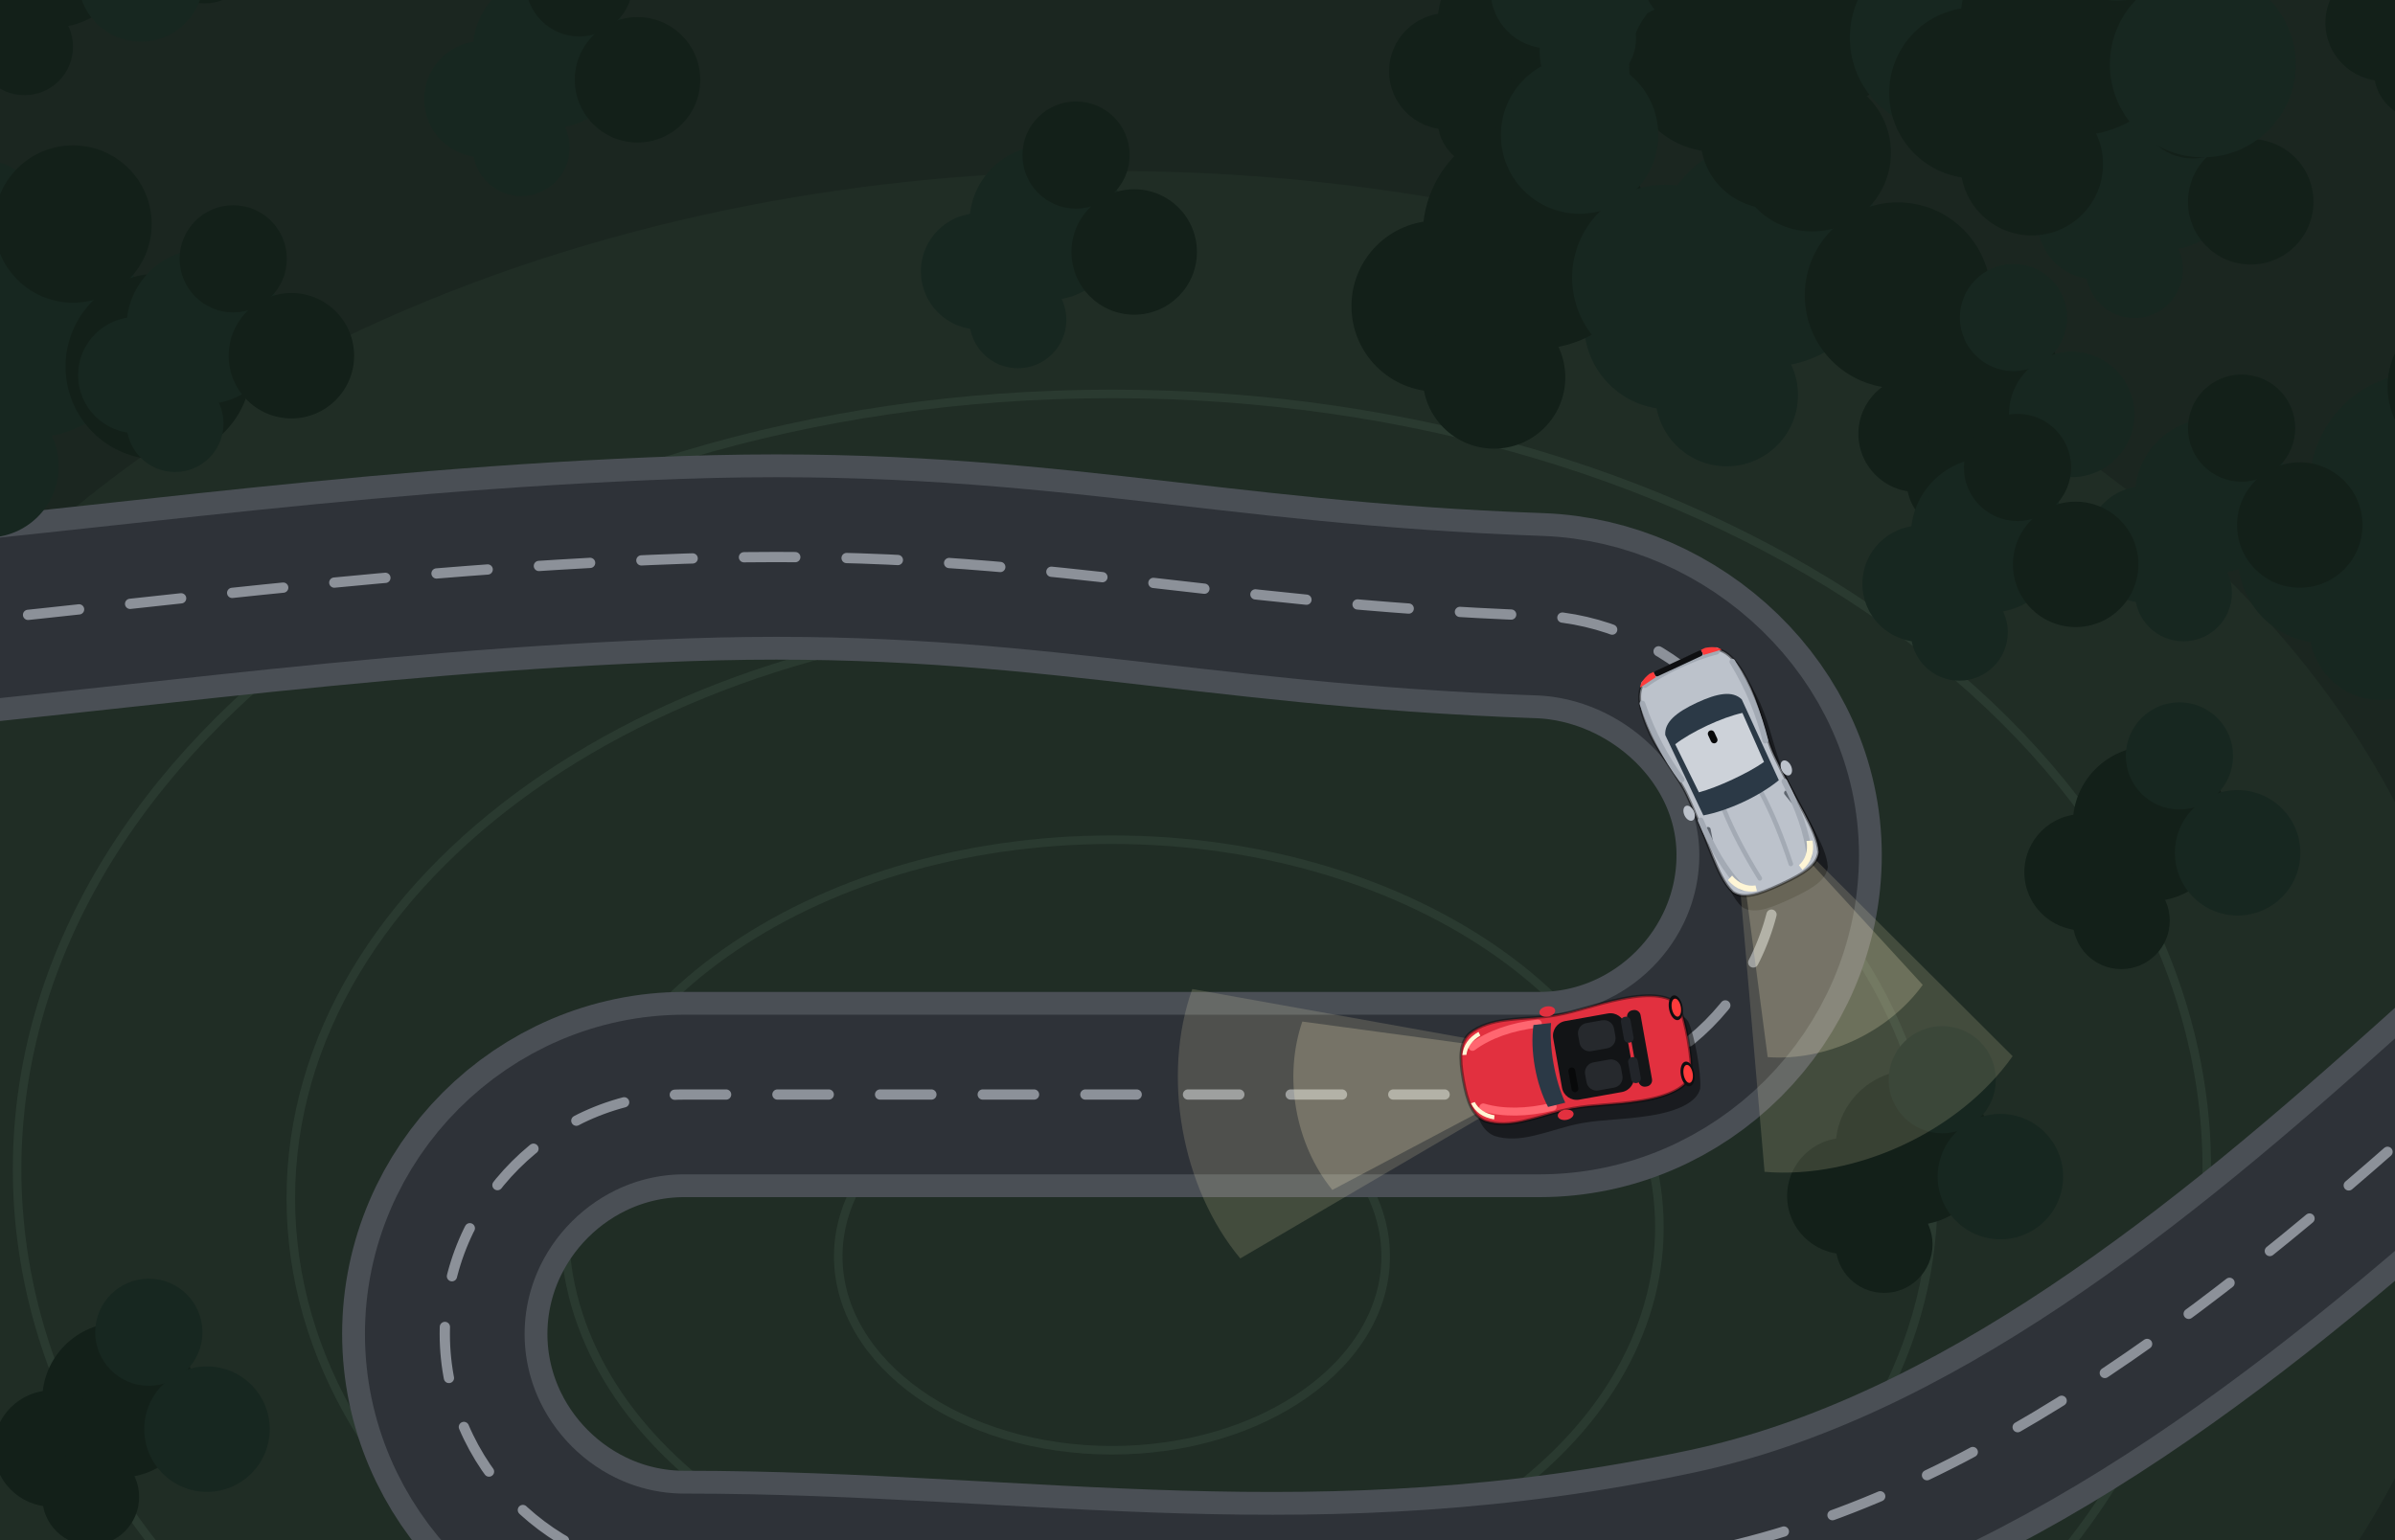
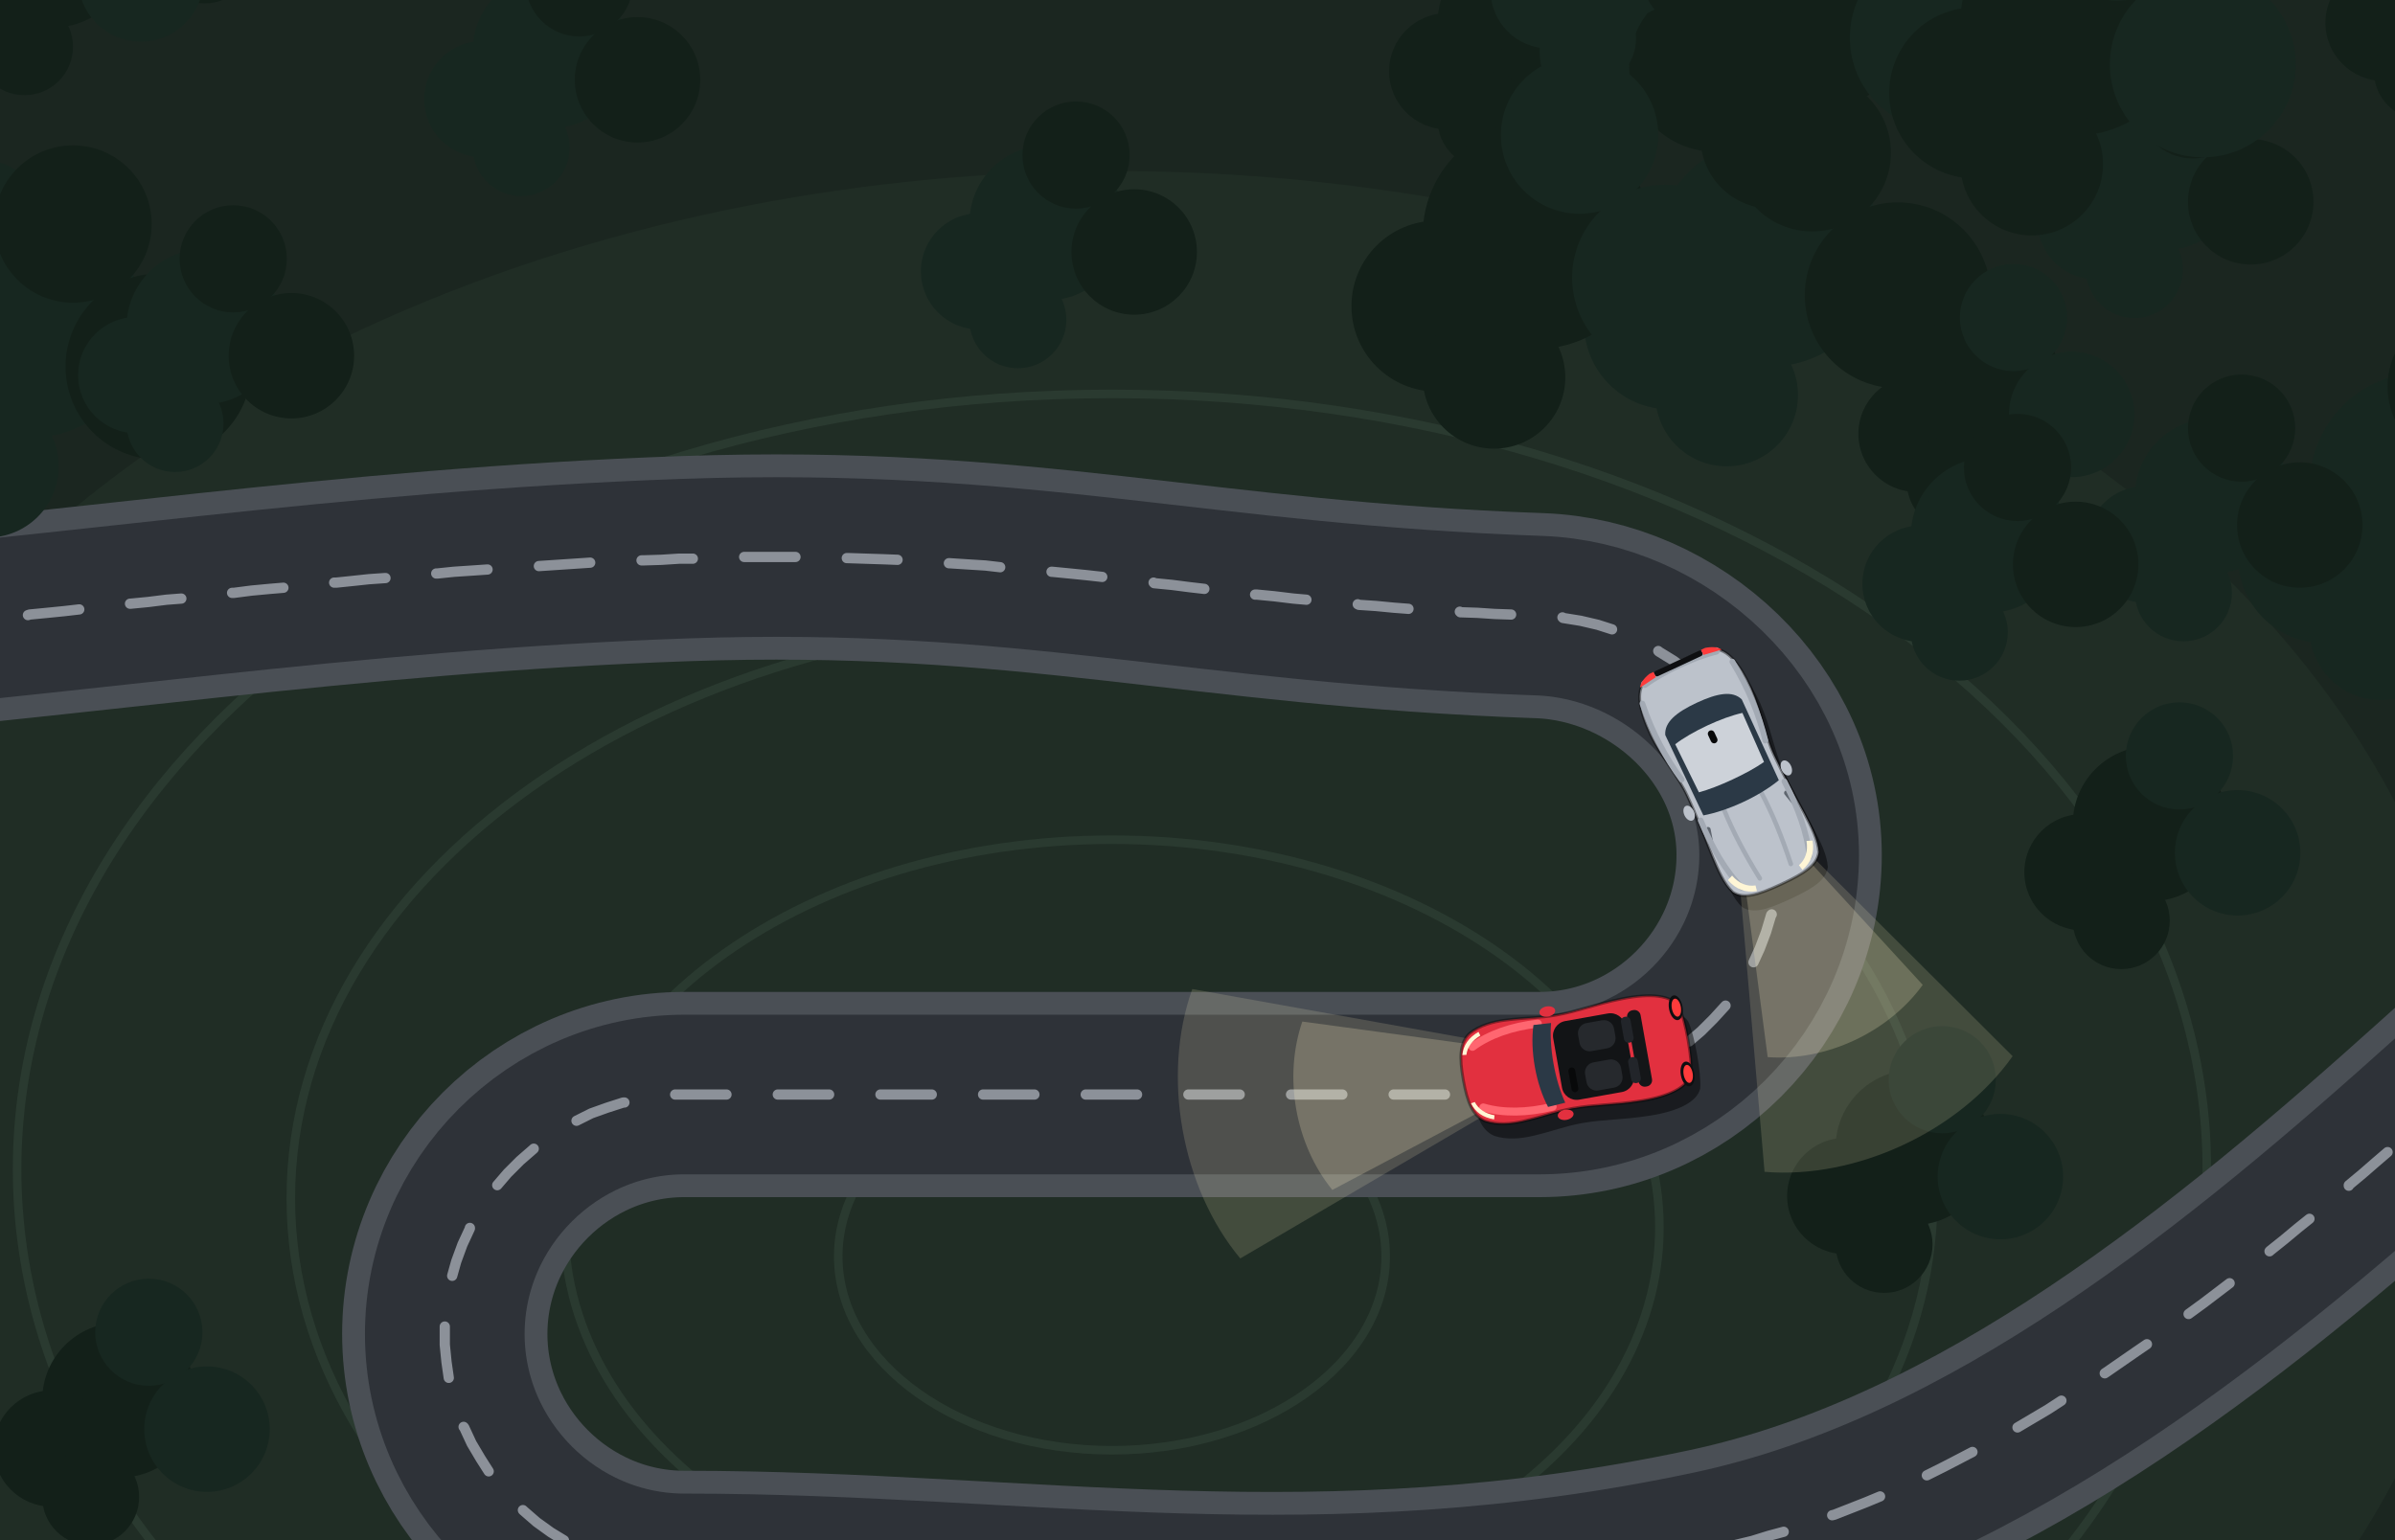
<svg xmlns="http://www.w3.org/2000/svg" width="420" height="270" viewBox="760 100 420 270">
  <rect x="-40" y="0" width="2030" height="844" fill="#1B2620" />
  <ellipse cx="955" cy="300" rx="240" ry="170" fill="#202D25" />
  <ellipse cx="955" cy="305.1" rx="192" ry="136" fill="none" stroke="#2A3A30" stroke-width="1.5" />
  <ellipse cx="955" cy="310.2" rx="144" ry="102" fill="none" stroke="#2A3A30" stroke-width="1.5" />
  <ellipse cx="955" cy="315.3" rx="96" ry="68" fill="none" stroke="#2A3A30" stroke-width="1.5" />
  <ellipse cx="955" cy="320.4" rx="48" ry="34" fill="none" stroke="#2A3A30" stroke-width="1.5" />
  <rect x="420" y="300" width="120" height="62" rx="6" fill="#252F21" transform="rotate(-10 480 331)" />
  <rect x="470" y="440" width="140" height="70" rx="6" fill="#2A3426" transform="rotate(6 540 475)" />
  <rect x="610" y="420" width="130" height="60" rx="6" fill="#252F21" transform="rotate(-4 675 450)" />
  <rect x="250" y="300" width="70" height="46" rx="6" fill="#2A3426" transform="rotate(14 285 323)" />
  <rect x="20" y="440" width="130" height="60" rx="6" fill="#252F21" transform="rotate(-6 85 470)" />
  <rect x="180" y="470" width="120" height="60" rx="6" fill="#2A3426" transform="rotate(4 240 500)" />
  <rect x="1500" y="430" width="140" height="70" rx="6" fill="#252F21" transform="rotate(-6 1570 465)" />
  <rect x="1620" y="220" width="110" height="60" rx="6" fill="#2A3426" transform="rotate(-12 1675 250)" />
  <rect x="1640" y="440" width="150" height="70" rx="6" fill="#2A3426" transform="rotate(4 1715 475)" />
  <rect x="1830" y="380" width="120" height="64" rx="6" fill="#252F21" transform="rotate(8 1890 412)" />
  <rect x="1210" y="400" width="130" height="64" rx="6" fill="#2A3426" transform="rotate(-8 1275 432)" />
  <rect x="1290" y="520" width="160" height="70" rx="6" fill="#252F21" transform="rotate(4 1370 555)" />
  <rect x="700" y="560" width="160" height="70" rx="6" fill="#2A3426" transform="rotate(3 780 595)" />
  <rect x="20" y="600" width="150" height="70" rx="6" fill="#2A3426" transform="rotate(-4 95 635)" />
  <rect x="1880" y="520" width="130" height="70" rx="6" fill="#252F21" transform="rotate(-6 1945 555)" />
  <path d="M1250 900 C1290 800 1360 760 1340 660 C1320 560 1300 500 1330 420 C1360 340 1350 290 1365 230 C1380 170 1420 120 1450 60 C1470 20 1470 0 1480 -40" fill="none" stroke="#1F2E2A" stroke-width="22" stroke-linecap="round" />
  <path d="M1250 900 C1290 800 1360 760 1340 660 C1320 560 1300 500 1330 420 C1360 340 1350 290 1365 230 C1380 170 1420 120 1450 60 C1470 20 1470 0 1480 -40" fill="none" stroke="#1A3043" stroke-width="16" stroke-linecap="round" />
  <path d="M630 300 C600 296 572 286 540 282 C510 278 482 284 452 300" fill="none" stroke="#4A4F55" stroke-width="13" stroke-linecap="round" />
  <path d="M630 300 C600 296 572 286 540 282 C510 278 482 284 452 300" fill="none" stroke="#2E3238" stroke-width="9" stroke-linecap="round" />
  <g transform="translate(576.9 306.9) rotate(-171)">
    <rect x="-10.5" y="-5.5" width="21" height="11" rx="1.5" fill="#4A3A34" />
    <path stroke-opacity="0.35" d="M-8 0 H8" stroke="#000000" stroke-width="1.2" />
  </g>
  <g transform="translate(554.4 300.5) rotate(-173)">
    <rect x="-8.5" y="-6" width="17" height="12" rx="1.5" fill="#3E3A38" />
    <path stroke-opacity="0.35" d="M-6 0 H6" stroke="#000000" stroke-width="1.2" />
  </g>
  <g transform="translate(532.2 298.7) rotate(-171)">
    <rect x="-9.5" y="-5.5" width="19" height="11" rx="1.5" fill="#4A3A34" />
    <path stroke-opacity="0.35" d="M-7 0 H7" stroke="#000000" stroke-width="1.2" />
  </g>
  <g transform="translate(511.1 297.4) rotate(176)">
    <rect x="-10.5" y="-6" width="21" height="12" rx="1.5" fill="#4A3A34" />
    <path stroke-opacity="0.35" d="M-8 0 H8" stroke="#000000" stroke-width="1.2" />
  </g>
  <g transform="translate(490.8 302.8) rotate(164)">
    <rect x="-8.5" y="-5.5" width="17" height="11" rx="1.5" fill="#3E3A38" />
    <path stroke-opacity="0.35" d="M-6 0 H6" stroke="#000000" stroke-width="1.2" />
  </g>
  <g transform="translate(470.2 308.8) rotate(155)">
    <rect x="-9.5" y="-6" width="19" height="12" rx="1.5" fill="#4A3A34" />
    <path stroke-opacity="0.35" d="M-7 0 H7" stroke="#000000" stroke-width="1.2" />
  </g>
  <g transform="translate(596.4 275.5) rotate(-167)">
    <rect x="-10.5" y="-5.5" width="21" height="11" rx="1.5" fill="#4A3A34" />
    <path stroke-opacity="0.35" d="M-8 0 H8" stroke="#000000" stroke-width="1.2" />
  </g>
  <g transform="translate(572.7 271.6) rotate(-170)">
    <rect x="-8.5" y="-6" width="17" height="12" rx="1.5" fill="#3E3A38" />
    <path stroke-opacity="0.35" d="M-6 0 H6" stroke="#000000" stroke-width="1.2" />
  </g>
  <g transform="translate(548.3 265.5) rotate(-171)">
    <rect x="-9.5" y="-5.5" width="19" height="11" rx="1.5" fill="#4A3A34" />
    <path stroke-opacity="0.35" d="M-7 0 H7" stroke="#000000" stroke-width="1.2" />
  </g>
  <g transform="translate(521.7 264.8) rotate(182)">
    <rect x="-10.5" y="-6" width="21" height="12" rx="1.5" fill="#4A3A34" />
    <path stroke-opacity="0.35" d="M-8 0 H8" stroke="#000000" stroke-width="1.2" />
  </g>
  <g transform="translate(494.4 266) rotate(167)">
    <rect x="-8.5" y="-5.5" width="17" height="11" rx="1.5" fill="#3E3A38" />
    <path stroke-opacity="0.35" d="M-6 0 H6" stroke="#000000" stroke-width="1.2" />
  </g>
  <g transform="translate(469 274.7) rotate(157)">
    <rect x="-9.5" y="-6" width="19" height="12" rx="1.5" fill="#4A3A34" />
    <path stroke-opacity="0.35" d="M-7 0 H7" stroke="#000000" stroke-width="1.2" />
  </g>
  <g fill="#FFF1C2" />
  <g fill="none" stroke-linecap="round" stroke-linejoin="round">
    <path d="M-70 392 C-10.3 385.7 51.7 373.9 95 340 C138.3 306.1 157.4 237.5 205 222 C252.6 206.5 268.8 209.9 300 238 C331.2 266.1 349.7 308.4 372 344 C394.3 379.6 422.1 400.7 470 404 C517.9 407.3 540.8 402.8 575 372 C609.2 341.2 623.5 302.8 640 262 C655 224.9 680.1 214.8 720 212 C769.9 208.5 820 200.1 880 198 C940 195.9 970 205.9 1030 208 C1052 208.8 1072 227 1072 250 C1072 273 1053 292 1030 292 C970 292 940 292 880 292 C857 292 838 311 838 334 C838 357 857 376 880 376 C940 376 991.5 386.6 1060 372 C1108.9 361.6 1152.8 325.5 1190 292 C1227.2 258.5 1260.5 229 1310 222 C1359.5 215 1381.7 229.9 1420 262 C1455.2 291.6 1462.1 328.9 1488 362 C1516.3 398.2 1540 405.7 1590 404 C1640 402.3 1666.7 372.5 1700 338 C1733.3 303.5 1758.1 265.6 1810 262 C1861.9 258.4 1871.9 278.3 1910 304 C1948.1 329.7 1980 336 2030 336" stroke="#4A4F55" stroke-width="36" />
    <path d="M-70 392 C-10.3 385.7 51.7 373.9 95 340 C138.3 306.1 157.4 237.5 205 222 C252.6 206.5 268.8 209.9 300 238 C331.2 266.1 349.7 308.4 372 344 C394.3 379.6 422.1 400.7 470 404 C517.9 407.3 540.8 402.8 575 372 C609.2 341.2 623.5 302.8 640 262 C655 224.9 680.1 214.8 720 212 C769.9 208.5 820 200.1 880 198 C940 195.9 970 205.9 1030 208 C1052 208.8 1072 227 1072 250 C1072 273 1053 292 1030 292 C970 292 940 292 880 292 C857 292 838 311 838 334 C838 357 857 376 880 376 C940 376 991.5 386.6 1060 372 C1108.9 361.6 1152.8 325.5 1190 292 C1227.2 258.5 1260.5 229 1310 222 C1359.5 215 1381.7 229.9 1420 262 C1455.2 291.6 1462.1 328.9 1488 362 C1516.3 398.2 1540 405.7 1590 404 C1640 402.3 1666.7 372.5 1700 338 C1733.3 303.5 1758.1 265.6 1810 262 C1861.9 258.4 1871.9 278.3 1910 304 C1948.1 329.7 1980 336 2030 336" stroke="#2E3238" stroke-width="28" />
-     <path d="M-70 392 C-10.3 385.7 51.7 373.9 95 340 C138.3 306.1 157.4 237.5 205 222 C252.6 206.5 268.8 209.9 300 238 C331.2 266.1 349.7 308.4 372 344 C394.3 379.6 422.1 400.7 470 404 C517.9 407.3 540.8 402.8 575 372 C609.2 341.2 623.5 302.8 640 262 C655 224.9 680.1 214.8 720 212 C769.9 208.5 820 200.1 880 198 C940 195.9 970 205.9 1030 208 C1052 208.8 1072 227 1072 250 C1072 273 1053 292 1030 292 C970 292 940 292 880 292 C857 292 838 311 838 334 C838 357 857 376 880 376 C940 376 991.5 386.6 1060 372 C1108.9 361.6 1152.8 325.5 1190 292 C1227.2 258.5 1260.5 229 1310 222 C1359.5 215 1381.7 229.9 1420 262 C1455.2 291.6 1462.1 328.9 1488 362 C1516.3 398.2 1540 405.7 1590 404 C1640 402.3 1666.7 372.5 1700 338 C1733.3 303.5 1758.1 265.6 1810 262 C1861.9 258.4 1871.9 278.3 1910 304 C1948.1 329.7 1980 336 2030 336" stroke="#8C9199" stroke-width="1.8" stroke-dasharray="9 9" />
+     <path d="M747 209.7 L747 209.7 L750 209.4 L753.1 209.1 L756 208.8 M764.9 207.9 L765.2 207.8 L768.3 207.5 L771.3 207.2 L773.9 206.9 M782.8 205.9 L782.9 205.9 L786 205.6 L789.2 205.2 L791.8 205 M800.7 204 L801 204 L804.1 203.6 L807.3 203.3 L809.7 203.1 M818.6 202.2 L819 202.2 L821.9 201.9 L824.7 201.6 L827.6 201.4 M836.5 200.6 L836.7 200.6 L839.6 200.3 L842.6 200.1 L845.5 199.9 M854.5 199.3 L854.5 199.3 L857.5 199.1 L860.5 198.9 L863.5 198.7 M872.5 198.3 L872.8 198.3 L876 198.2 L879.1 198 L881.5 198 M890.5 197.7 L890.5 197.7 L893.9 197.7 L897.2 197.7 L899.5 197.7 M908.5 197.9 L908.7 197.9 L911.7 198 L914.8 198.1 L917.4 198.2 M926.4 198.8 L926.5 198.8 L929.6 199 L932.8 199.2 L935.4 199.5 M944.4 200.3 L944.5 200.3 L947.6 200.6 L950.6 200.9 L953.3 201.2 M962.3 202.2 L962.4 202.3 L965.5 202.6 L968.6 203 L971.2 203.3 M980.1 204.3 L980.4 204.3 L983.5 204.6 L986.8 205 L989.1 205.2 M998.1 206 L998.3 206.1 L1001.3 206.3 L1004.4 206.6 L1007 206.8 M1016 207.3 L1016.1 207.4 L1019.1 207.5 L1022.1 207.7 L1025 207.8 M1034 208.3 L1034.1 208.4 L1037.2 208.9 L1040.2 209.6 L1042.7 210.4 M1050.8 214.2 L1050.9 214.3 L1053.5 215.9 L1056 217.8 L1058.1 219.6 M1064.1 226.2 L1064.1 226.3 L1065.9 228.8 L1067.4 231.5 L1068.6 234 M1071.3 242.6 L1071.3 242.6 L1071.8 245.6 L1072 248.6 L1072 251.5 M1070.7 260.4 L1070.6 260.5 L1069.7 263.5 L1068.6 266.4 L1067.5 268.8 M1062.6 276.4 L1062.6 276.4 L1060.5 278.7 L1058.3 280.9 L1056.2 282.7 M1048.7 287.6 L1048.6 287.6 L1045.8 288.9 L1042.9 289.9 L1040.3 290.7 M1031.4 292 L1031.2 292 L1029.1 292 L1025.1 292 L1022.4 292 M1013.4 292 L1013.2 292 L1010 292 L1006.8 292 L1004.4 292 M995.4 292 L995.2 292 L991.9 292 L988.6 292 L986.4 292 M977.4 292 L977.2 292 L974.1 292 L971 292 L968.4 292 M959.4 292 L959.1 292 L956 292 L953 292 L950.4 292 M941.4 292 L941.1 292 L938 292 L934.9 292 L932.4 292 M923.4 292 L923.2 292 L919.9 292 L916.6 292 L914.4 292 M905.4 292 L905.2 292 L902 292 L898.8 292 L896.4 292 M887.4 292 L887.1 292 L883.1 292 L879.7 292 L878.4 292 M869.5 293.4 L869.3 293.4 L866.5 294.3 L863.7 295.3 L861.1 296.6 M853.6 301.5 L853.5 301.6 L851.2 303.6 L849 305.8 L847.2 307.9 M842.4 315.4 L842.4 315.5 L841.1 318.3 L840 321.3 L839.3 323.8 M838 332.7 L838 332.8 L838 335.9 L838.3 338.9 L838.7 341.7 M841.3 350.3 L841.4 350.4 L842.7 353.2 L844.3 355.9 L845.7 358.1 M851.7 364.9 L851.8 365 L854.1 367 L856.6 368.8 L858.9 370.2 M867.1 373.9 L867.1 373.9 L870 374.8 L872.9 375.4 L875.9 375.8 M884.8 376 L884.9 376 L888.1 376.1 L891.2 376.1 L893.8 376.2 M902.8 376.5 L903 376.5 L906.1 376.6 L909.1 376.7 L911.8 376.8 M920.8 377.3 L921.2 377.3 L924.2 377.5 L927.2 377.6 L929.8 377.8 M938.8 378.2 L938.8 378.2 L941.8 378.4 L944.8 378.6 L947.8 378.7 M956.8 379.1 L956.9 379.1 L959.9 379.2 L962.9 379.4 L965.8 379.4 M974.8 379.7 L975.1 379.7 L978.2 379.7 L981.2 379.7 L983.8 379.7 M992.8 379.6 L992.8 379.6 L995.9 379.5 L999.1 379.4 L1001.8 379.3 M1010.7 378.8 L1011 378.8 L1014.2 378.6 L1017.5 378.3 L1019.7 378.1 M1028.7 377.2 L1028.8 377.2 L1032.2 376.7 L1035.5 376.3 L1037.6 376 M1046.5 374.6 L1046.9 374.5 L1049.8 374 L1052.9 373.4 L1055.3 373 M1064.1 371.1 L1064.4 371 L1067.3 370.3 L1070.2 369.4 L1072.8 368.7 M1081.3 365.8 L1081.7 365.7 L1084.5 364.6 L1087.3 363.5 L1089.7 362.5 M1097.9 358.8 L1098.1 358.7 L1100.9 357.3 L1103.6 355.9 L1105.9 354.7 M1113.8 350.4 L1113.8 350.4 L1116.5 348.8 L1119.2 347.2 L1121.5 345.7 M1129.1 340.9 L1129.4 340.7 L1132 338.9 L1134.6 337.1 L1136.5 335.8 M1143.8 330.5 L1143.8 330.5 L1146.4 328.6 L1148.9 326.7 L1151 325.1 M1158 319.5 L1158.1 319.4 L1160.6 317.4 L1163 315.4 L1165 313.8 M1171.9 308 L1171.9 307.9 L1174.3 305.9 L1176.6 303.9 L1178.7 302.1 M1185.4 296.1 L1185.5 296 L1187.8 294 L1190 292 L1192.1 290.1 M1198.8 284.1 L1198.9 284 L1201.3 281.8 L1203.8 279.7 L1205.6 278.1" fill="none" stroke="#8C9199" stroke-width="1.8" />
  </g>
  <g transform="translate(1366.2 226.2) rotate(20.5)">
    <rect x="-20" y="-20" width="40" height="3" rx="1.5" fill="#6A7078" />
    <rect x="-20" y="17" width="40" height="3" rx="1.5" fill="#6A7078" />
  </g>
  <circle cx="754.4" cy="143.8" r="16.3" fill="#172720" />
  <circle cx="795.9" cy="92.1" r="8.5" fill="#132019" />
  <circle cx="765.3" cy="156.8" r="20" fill="#172720" />
  <circle cx="787.8" cy="164.3" r="16.3" fill="#132019" />
  <circle cx="747.8" cy="169.3" r="15" fill="#172720" />
  <circle cx="772.8" cy="139.3" r="13.8" fill="#132019" />
  <circle cx="757.8" cy="181.8" r="12.5" fill="#172720" />
  <circle cx="769.4" cy="91.2" r="13.6" fill="#132019" />
  <circle cx="784.7" cy="96.3" r="11" fill="#172720" />
  <circle cx="757.5" cy="99.7" r="10.2" fill="#132019" />
  <circle cx="764.3" cy="108.2" r="8.5" fill="#132019" />
  <circle cx="1070.3" cy="144.3" r="20" fill="#172720" />
  <circle cx="1092.8" cy="151.8" r="16.3" fill="#132019" />
  <circle cx="1052.8" cy="156.8" r="15" fill="#172720" />
  <circle cx="1077.8" cy="126.8" r="13.8" fill="#132019" />
  <circle cx="1062.8" cy="169.3" r="12.5" fill="#172720" />
  <circle cx="1081" cy="90" r="12.5" fill="#172720" />
  <circle cx="1108" cy="167.6" r="13.6" fill="#132019" />
  <circle cx="1123.3" cy="172.7" r="11" fill="#172720" />
  <circle cx="1096.1" cy="176.1" r="10.2" fill="#132019" />
  <circle cx="1113.1" cy="155.7" r="9.4" fill="#172720" />
  <circle cx="1102.9" cy="184.6" r="8.5" fill="#132019" />
  <circle cx="1185" cy="185.3" r="20" fill="#172720" />
  <circle cx="1167.5" cy="197.8" r="15" fill="#172720" />
  <circle cx="1192.5" cy="167.8" r="13.8" fill="#132019" />
  <circle cx="1177.5" cy="210.3" r="12.5" fill="#172720" />
  <circle cx="1025.7" cy="104" r="13.6" fill="#132019" />
  <circle cx="1041" cy="109.1" r="11" fill="#172720" />
  <circle cx="1013.8" cy="112.5" r="10.2" fill="#132019" />
  <circle cx="1030.8" cy="92.1" r="9.4" fill="#172720" />
  <circle cx="1020.6" cy="121" r="8.5" fill="#132019" />
  <circle cx="1139.4" cy="130.3" r="13.6" fill="#172720" />
  <circle cx="1154.7" cy="135.4" r="11" fill="#132019" />
  <circle cx="1127.5" cy="138.8" r="10.2" fill="#172720" />
  <circle cx="1144.5" cy="118.4" r="9.4" fill="#132019" />
  <circle cx="1134.3" cy="147.3" r="8.5" fill="#172720" />
  <circle cx="1148" cy="187" r="13.6" fill="#172720" />
  <circle cx="1163.3" cy="192.1" r="11" fill="#132019" />
  <circle cx="1136.1" cy="195.5" r="10.2" fill="#172720" />
  <circle cx="1153.1" cy="175.1" r="9.4" fill="#132019" />
  <circle cx="1142.9" cy="204" r="8.5" fill="#172720" />
  <circle cx="1078.2" cy="99.1" r="20" fill="#132019" />
  <circle cx="1100.7" cy="106.6" r="16.3" fill="#172720" />
  <circle cx="1060.7" cy="111.6" r="15" fill="#132019" />
  <circle cx="1070.7" cy="124.1" r="12.5" fill="#132019" />
  <circle cx="1108.7" cy="193.9" r="13.6" fill="#172720" />
  <circle cx="1124" cy="199" r="11" fill="#132019" />
  <circle cx="1096.8" cy="202.4" r="10.2" fill="#172720" />
  <circle cx="1113.8" cy="182" r="9.4" fill="#132019" />
  <circle cx="1103.6" cy="210.9" r="8.5" fill="#172720" />
  <circle cx="1123.8" cy="103.8" r="20" fill="#132019" />
  <circle cx="1146.3" cy="111.3" r="16.3" fill="#172720" />
  <circle cx="1106.3" cy="116.3" r="15" fill="#132019" />
  <circle cx="1131.3" cy="86.3" r="13.8" fill="#172720" />
  <circle cx="1116.3" cy="128.8" r="12.5" fill="#132019" />
  <circle cx="1189.9" cy="95.5" r="13.6" fill="#132019" />
  <circle cx="1178" cy="104" r="10.2" fill="#132019" />
  <circle cx="1184.8" cy="112.5" r="8.5" fill="#132019" />
  <circle cx="795.8" cy="157.3" r="13.6" fill="#172720" />
  <circle cx="811.1" cy="162.4" r="11" fill="#132019" />
  <circle cx="783.9" cy="165.8" r="10.2" fill="#172720" />
  <circle cx="800.9" cy="145.4" r="9.4" fill="#132019" />
  <circle cx="790.7" cy="174.3" r="8.5" fill="#172720" />
  <circle cx="1029.5" cy="141.2" r="20" fill="#132019" />
  <circle cx="1052" cy="148.7" r="16.3" fill="#172720" />
  <circle cx="1012" cy="153.7" r="15" fill="#132019" />
  <circle cx="1037" cy="123.7" r="13.8" fill="#172720" />
  <circle cx="1022" cy="166.2" r="12.5" fill="#132019" />
  <circle cx="856.5" cy="108.9" r="13.6" fill="#172720" />
  <circle cx="871.8" cy="114" r="11" fill="#132019" />
  <circle cx="844.6" cy="117.4" r="10.2" fill="#172720" />
  <circle cx="861.6" cy="97" r="9.4" fill="#132019" />
  <circle cx="851.4" cy="125.9" r="8.5" fill="#172720" />
  <circle cx="943.6" cy="139.1" r="13.6" fill="#172720" />
  <circle cx="958.9" cy="144.2" r="11" fill="#132019" />
  <circle cx="931.7" cy="147.6" r="10.2" fill="#172720" />
  <circle cx="948.7" cy="127.2" r="9.4" fill="#132019" />
  <circle cx="938.5" cy="156.1" r="8.5" fill="#172720" />
  <circle cx="1137.1" cy="244.5" r="13.6" fill="#132019" />
  <circle cx="1152.4" cy="249.6" r="11" fill="#172720" />
  <circle cx="1125.2" cy="253" r="10.2" fill="#132019" />
  <circle cx="1142.2" cy="232.6" r="9.4" fill="#172720" />
  <circle cx="1132" cy="261.5" r="8.5" fill="#132019" />
  <circle cx="1043.5" cy="89.8" r="13.6" fill="#172720" />
  <circle cx="1058.8" cy="94.9" r="11" fill="#132019" />
  <circle cx="1031.6" cy="98.3" r="10.2" fill="#172720" />
  <circle cx="1038.4" cy="106.8" r="8.5" fill="#172720" />
  <circle cx="1095.5" cy="301.3" r="13.6" fill="#132019" />
  <circle cx="1110.8" cy="306.4" r="11" fill="#172720" />
  <circle cx="1083.6" cy="309.8" r="10.2" fill="#132019" />
  <circle cx="1100.6" cy="289.4" r="9.4" fill="#172720" />
  <circle cx="1090.4" cy="318.3" r="8.5" fill="#132019" />
  <circle cx="781" cy="345.6" r="13.6" fill="#132019" />
  <circle cx="796.3" cy="350.7" r="11" fill="#172720" />
  <circle cx="769.1" cy="354.1" r="10.2" fill="#132019" />
  <circle cx="786.1" cy="333.7" r="9.4" fill="#172720" />
  <circle cx="775.9" cy="362.6" r="8.5" fill="#132019" />
  <path fill-opacity="0.45" transform="translate(1064.9 238.2) rotate(65) scale(1)" d="M21.5 0 C21.5 -4.6 21.1 -7.1 19.2 -8.3 C17.2 -9.1 14.6 -9 12 -8.9 C8.5 -8.7 4.5 -8.4 0.5 -8.4 C-3.5 -8.4 -7 -9.6 -12 -9.7 C-16.6 -9.7 -19.9 -8.9 -20.9 -6.6 C-21.6 -4 -21.6 4 -20.9 6.6 C-19.9 8.9 -16.6 9.7 -12 9.7 C-7 9.6 -3.5 8.4 0.5 8.4 C4.5 8.4 8.5 8.7 12 8.9 C14.6 9 17.2 9.1 19.2 8.3 C21.1 7.1 21.5 4.6 21.5 0 Z" fill="#000000" />
  <g transform="translate(1063.3 235.6) rotate(65) scale(1)">
    <g fill="#FFF1C2">
      <path d="M19.5 -7 L66 -24 C74 -10 74 10 66 24 L19.5 7 Z" opacity="0.16" />
      <path d="M19.5 -6 L48 -15 C53 -6 53 6 48 15 L19.5 6 Z" opacity="0.22" />
    </g>
    <path stroke-opacity="0.4" d="M21.5 0 C21.5 -4.6 21.1 -7.1 19.2 -8.3 C17.2 -9.1 14.6 -9 12 -8.9 C8.5 -8.7 4.5 -8.4 0.5 -8.4 C-3.5 -8.4 -7 -9.6 -12 -9.7 C-16.6 -9.7 -19.9 -8.9 -20.9 -6.6 C-21.6 -4 -21.6 4 -20.9 6.6 C-19.9 8.9 -16.6 9.7 -12 9.7 C-7 9.6 -3.5 8.4 0.5 8.4 C4.5 8.4 8.5 8.7 12 8.9 C14.6 9 17.2 9.1 19.2 8.3 C21.1 7.1 21.5 4.6 21.5 0 Z" fill="#BCC2CB" stroke="#000000" stroke-width="0.5" />
    <path d="M19 -3 C14 -3.6 9.5 -3.8 5.6 -3.6 M19 3 C14 3.6 9.5 3.8 5.6 3.6" fill="none" stroke="#A3AAB4" stroke-width="0.8" stroke-linecap="round" />
    <path d="M-2.5 -8.1 C-7 -9 -12 -9.3 -17.5 -8.7 M-2.5 8.1 C-7 9 -12 9.3 -17.5 8.7" fill="none" stroke="#A3AAB4" stroke-width="1" stroke-linecap="round" />
    <path d="M9.8 -8.2 L7.4 -7.6 M9.8 8.2 L7.4 7.6" fill="none" stroke="#5E656E" stroke-width="0.9" stroke-linecap="round" />
    <path d="M19.2 -6.5 C15.4 -7.9 10.6 -8.3 5.4 -8.1 M19.2 6.5 C15.4 7.9 10.6 8.3 5.4 8.1" fill="none" stroke="#A3AAB4" stroke-width="1" stroke-linecap="round" />
    <path d="M20.8 -4.4 C20.3 -6.3 19 -7.6 16.9 -8.2 L16.5 -7.2 C18.3 -6.7 19.4 -5.6 19.8 -4.2 Z M20.8 4.4 C20.3 6.3 19 7.6 16.9 8.2 L16.5 7.2 C18.3 6.7 19.4 5.6 19.8 4.2 Z" fill="#FFF6D6" />
    <ellipse cx="3.4" cy="-9.4" rx="1.4" ry="0.9" fill="#BCC2CB" />
    <ellipse cx="3.4" cy="9.4" rx="1.4" ry="0.9" fill="#BCC2CB" />
    <path d="M4.8 -7.3 C5.9 -3 5.9 3 4.8 7.3 L-10.8 7.4 C-12.9 6.6 -13.6 4 -13.6 0 C-13.6 -4 -12.9 -6.6 -10.8 -7.4 Z" fill="#2B3946" />
    <path d="M0.8 -6.3 C1.4 -3 1.4 3 0.8 6.3 L-8.6 6.5 C-9.4 3 -9.4 -3 -8.6 -6.5 Z" fill="#CDD2D9" />
    <rect x="-8.2" y="-0.6" width="2.4" height="1.2" rx="0.6" fill="#08090A" />
    <path d="M-20.4 -6.9 C-21.2 -3 -21.2 3 -20.4 6.9" fill="none" stroke="#A3AAB4" stroke-width="1.3" stroke-linecap="round" />
    <rect x="-21.7" y="-4.6" width="1" height="9.2" rx="0.4" fill="#0E0F11" />
    <path d="M-21.7 -4.6 L-20.7 -4.6 L-20.2 -7.9 C-20.9 -7.5 -21.4 -6.6 -21.7 -5.4 Z M-21.7 4.6 L-20.7 4.6 L-20.2 7.9 C-20.9 7.5 -21.4 6.6 -21.7 5.4 Z" fill="#FF3B3B" />
  </g>
  <path fill-opacity="0.45" transform="translate(1037.9 288.5) rotate(169.9) scale(1)" d="M20 0 C20 -4 19.5 -6.5 17.5 -7.8 C15.5 -8.9 13 -9.1 11 -9 C7 -8.8 5 -8.3 2 -8.3 C-2 -8.3 -5 -9 -10 -9.1 C-15 -9.2 -18.5 -8.2 -19.5 -6 C-20.2 -3.5 -20.2 3.5 -19.5 6 C-18.5 8.2 -15 9.2 -10 9.1 C-5 9 -2 8.3 2 8.3 C5 8.3 7 8.8 11 9 C13 9.1 15.5 8.9 17.5 7.8 C19.5 6.5 20 4 20 0 Z" fill="#000000" />
  <g transform="translate(1036.3 285.9) rotate(169.9) scale(1)">
    <g fill="#FFF1C2">
      <path d="M18 -7 L64 -24 C72 -10 72 10 64 24 L18 7 Z" opacity="0.16" />
      <path d="M18 -6 L46 -15 C51 -6 51 6 46 15 L18 6 Z" opacity="0.22" />
    </g>
    <path stroke-opacity="0.4" d="M20 0 C20 -4 19.5 -6.5 17.5 -7.8 C15.5 -8.9 13 -9.1 11 -9 C7 -8.8 5 -8.3 2 -8.3 C-2 -8.3 -5 -9 -10 -9.1 C-15 -9.2 -18.5 -8.2 -19.5 -6 C-20.2 -3.5 -20.2 3.5 -19.5 6 C-18.5 8.2 -15 9.2 -10 9.1 C-5 9 -2 8.3 2 8.3 C5 8.3 7 8.8 11 9 C13 9.1 15.5 8.9 17.5 7.8 C19.5 6.5 20 4 20 0 Z" fill="#E2303F" stroke="#000000" stroke-width="0.5" />
    <path d="M17.4 -5.4 C14.2 -7 10 -7.7 5.4 -7.4 M17.4 5.4 C14.2 7 10 7.7 5.4 7.4" fill="none" stroke="#FF6670" stroke-width="1.4" stroke-linecap="round" />
    <path d="M19.4 -4.3 C18.9 -6 17.8 -7.1 15.9 -7.8 L15.7 -7.1 C17.3 -6.5 18.3 -5.5 18.7 -4.2 Z M19.4 4.3 C18.9 6 17.8 7.1 15.9 7.8 L15.7 7.1 C17.3 6.5 18.3 5.5 18.7 4.2 Z" fill="#FFF6D6" />
    <ellipse cx="3.4" cy="-9.2" rx="1.4" ry="0.9" fill="#E2303F" />
    <ellipse cx="3.4" cy="9.2" rx="1.4" ry="0.9" fill="#E2303F" />
    <path d="M6.2 -7.3 C7.6 -3 7.6 3 6.2 7.3 L3.1 7.1 C4.2 3 4.2 -3 3.1 -7.1 Z" fill="#2B3946" />
    <rect x="-9.6" y="-7" width="12.8" height="14" rx="2.6" fill="#121416" />
    <rect x="-7.6" y="-6" width="6.4" height="5" rx="1.8" fill="#26292D" />
    <rect x="-7.6" y="1" width="6.4" height="5" rx="1.8" fill="#26292D" />
    <rect x="0.4" y="-5.6" width="1.2" height="4.4" rx="0.6" fill="#08090A" />
    <rect x="-12.6" y="-6.8" width="2.4" height="13.6" rx="1.1" fill="#141618" />
    <rect x="-10.7" y="-5.9" width="1.7" height="4.6" rx="0.8" fill="#22252A" />
    <rect x="-10.7" y="1.3" width="1.7" height="4.6" rx="0.8" fill="#22252A" />
    <ellipse cx="-18.9" cy="-5.9" rx="1.2" ry="2.2" fill="#0E0F11" />
    <ellipse cx="-18.9" cy="5.9" rx="1.2" ry="2.2" fill="#0E0F11" />
    <ellipse cx="-19" cy="-5.9" rx="0.8" ry="1.6" fill="#FF3B3B" />
    <ellipse cx="-19" cy="5.9" rx="0.8" ry="1.6" fill="#FF3B3B" />
  </g>
</svg>
